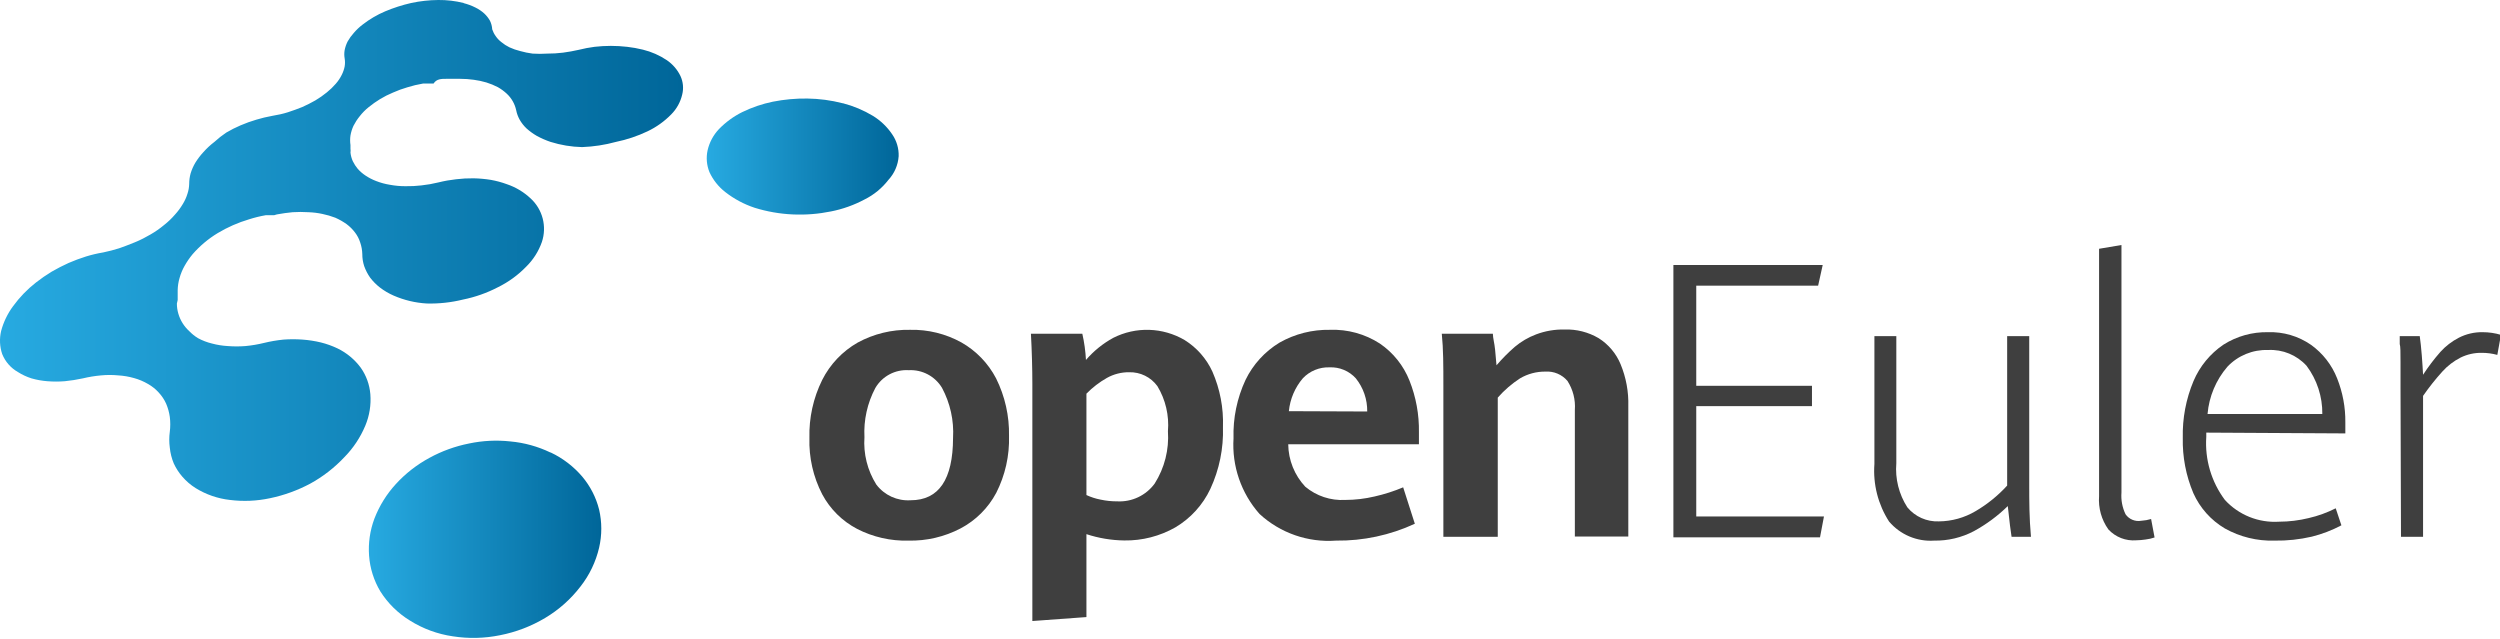
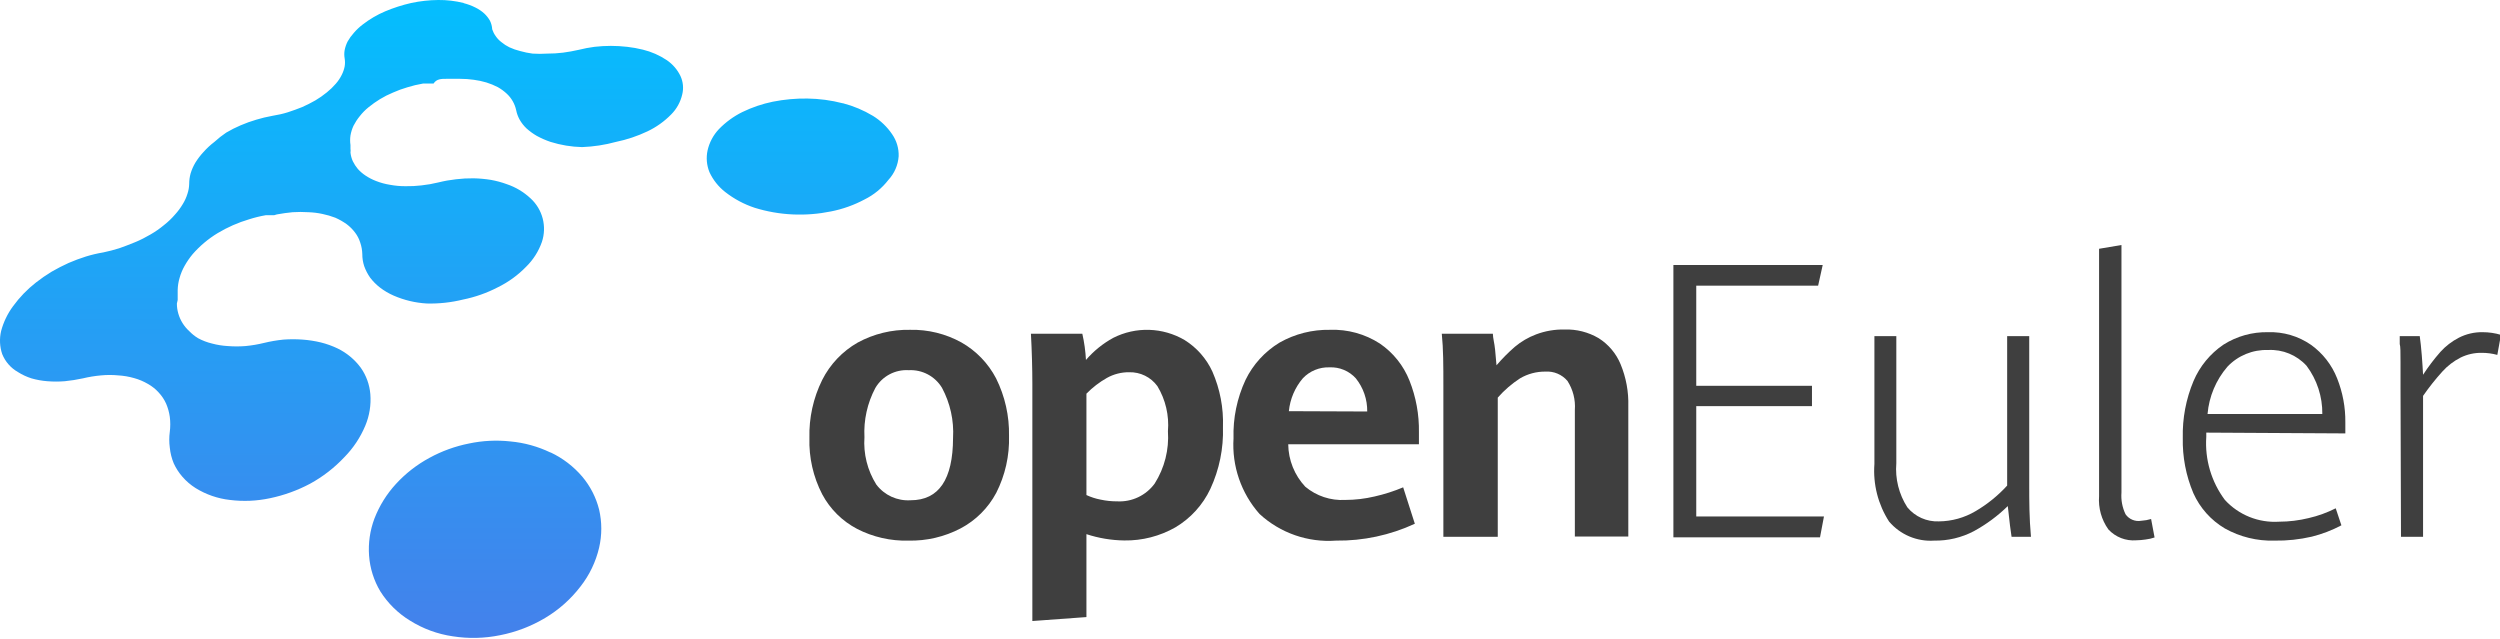
- <svg xmlns="http://www.w3.org/2000/svg" xmlns:xlink="http://www.w3.org/1999/xlink" viewBox="0 0 158.57 40.47">
-   <defs>
-     <style>.cls-1{fill:#3f3f3f;}.cls-2{fill:url(#New_Gradient_Swatch_1);}.cls-3{fill:url(#New_Gradient_Swatch_1-2);}.cls-4{fill:url(#New_Gradient_Swatch_1-3);}</style>
+ <svg xmlns="http://www.w3.org/2000/svg" xmlns:xlink="http://www.w3.org/1999/xlink" viewBox="0 0 158.57 40.47" version="1.1" id="svg39">
+   <defs id="defs11">
+     <linearGradient id="linearGradient1174" y1="15.83" x2="43.32" y2="15.83" gradientUnits="userSpaceOnUse">
+       <stop offset="0" stop-color="#27aae1" id="stop1170" style="stop-color:#04befe;stop-opacity:1" />
+       <stop offset="1" stop-color="#069" id="stop1172" style="stop-color:#4481eb;stop-opacity:1" />
+     </linearGradient>
+     <style id="style2">.cls-1{fill:#3f3f3f;}.cls-2{fill:url(#New_Gradient_Swatch_1);}.cls-3{fill:url(#New_Gradient_Swatch_1-2);}.cls-4{fill:url(#New_Gradient_Swatch_1-3);}</style>
    <linearGradient id="New_Gradient_Swatch_1" y1="15.83" x2="43.32" y2="15.83" gradientUnits="userSpaceOnUse">
-       <stop offset="0" stop-color="#27aae1" />
-       <stop offset="1" stop-color="#069" />
+       <stop offset="0" stop-color="#27aae1" id="stop4" />
+       <stop offset="1" stop-color="#069" id="stop6" />
    </linearGradient>
    <linearGradient id="New_Gradient_Swatch_1-2" x1="44.84" y1="9.91" x2="56.98" y2="9.91" xlink:href="#New_Gradient_Swatch_1" />
-     <linearGradient id="New_Gradient_Swatch_1-3" x1="23.39" y1="34.2" x2="38.11" y2="34.2" xlink:href="#New_Gradient_Swatch_1" />
+     <linearGradient id="New_Gradient_Swatch_1-3" x1="28.5" y1="-0" x2="28.5" y2="40.462" xlink:href="#linearGradient1174" gradientUnits="userSpaceOnUse" />
  </defs>
-   <g id="图层_2" data-name="图层 2">
-     <g id="Layer_1" data-name="Layer 1">
-       <path class="cls-1" d="M54.37,33.55a5.29,5.29,0,0,1-2.22-2.2,7.3,7.3,0,0,1-.81-3.57,7.84,7.84,0,0,1,.81-3.68,5.66,5.66,0,0,1,2.25-2.37,6.66,6.66,0,0,1,3.32-.81,6.43,6.43,0,0,1,3.26.8A5.6,5.6,0,0,1,63.18,24,7.84,7.84,0,0,1,64,27.65a7.49,7.49,0,0,1-.81,3.61,5.43,5.43,0,0,1-2.27,2.26,6.81,6.81,0,0,1-3.3.77A6.73,6.73,0,0,1,54.37,33.55Zm6.08-5.77a6,6,0,0,0-.7-3.18,2.32,2.32,0,0,0-2.11-1.12,2.29,2.29,0,0,0-2.12,1.13,6,6,0,0,0-.69,3.12,5,5,0,0,0,.75,3,2.52,2.52,0,0,0,2.18,1Q60.44,31.73,60.45,27.78Z" />
-       <path class="cls-1" d="M65.48,24.35q0-1.47-.09-3.18h3.26a9.92,9.92,0,0,1,.23,1.66,6.24,6.24,0,0,1,1.73-1.4,4.73,4.73,0,0,1,4.53.14,4.64,4.64,0,0,1,1.76,2,8.07,8.07,0,0,1,.67,3.52,8.67,8.67,0,0,1-.8,3.92,5.62,5.62,0,0,1-2.22,2.44,6.35,6.35,0,0,1-3.24.83,8,8,0,0,1-2.4-.4v5.26l-3.43.25Zm7.76,6.32a5.51,5.51,0,0,0,.84-3.32,4.76,4.76,0,0,0-.67-2.86,2.14,2.14,0,0,0-1.79-.88,2.84,2.84,0,0,0-1.41.36,5.8,5.8,0,0,0-1.3,1V31.4a3.81,3.81,0,0,0,.9.29,4.83,4.83,0,0,0,1.06.11A2.76,2.76,0,0,0,73.24,30.67Z" />
-       <path class="cls-1" d="M90,28.18H81.71a4,4,0,0,0,1.08,2.69,3.63,3.63,0,0,0,2.53.84,8.15,8.15,0,0,0,1.87-.22A10.74,10.74,0,0,0,89,30.91l.74,2.31a11.56,11.56,0,0,1-5,1.07,6.46,6.46,0,0,1-4.85-1.69,6.61,6.61,0,0,1-1.65-4.8A8.18,8.18,0,0,1,79,24.1a5.65,5.65,0,0,1,2.16-2.37,6.24,6.24,0,0,1,3.2-.81,5.45,5.45,0,0,1,3.16.87,5.13,5.13,0,0,1,1.88,2.35A8.48,8.48,0,0,1,90,27.42ZM86.72,26.1A3.29,3.29,0,0,0,86,24a2.12,2.12,0,0,0-1.67-.7,2.23,2.23,0,0,0-1.69.69,3.79,3.79,0,0,0-.89,2.09Z" />
-       <path class="cls-1" d="M91.55,24.43c0-1.2,0-2.29-.1-3.26h3.24c0,.26.1.59.14,1s.07.74.09,1A11.32,11.32,0,0,1,96.08,22a4.67,4.67,0,0,1,1.35-.79,4.84,4.84,0,0,1,1.81-.31,4,4,0,0,1,2.16.55,3.56,3.56,0,0,1,1.39,1.65,6.46,6.46,0,0,1,.49,2.67v8.26H99.89V26a3,3,0,0,0-.47-1.84,1.69,1.69,0,0,0-1.4-.59,3.11,3.11,0,0,0-1.61.43A6.86,6.86,0,0,0,95,25.22v8.83H91.55Z" />
-       <path class="cls-1" d="M106.14,16.81h9.47l-.29,1.31h-7.73v6.35h7.34v1.29h-7.34v7h8.1l-.25,1.32h-9.3Z" />
-       <path class="cls-1" d="M119.82,33.08a5.93,5.93,0,0,1-.93-3.65V21.32h1.39v8.06a4.48,4.48,0,0,0,.7,2.8,2.46,2.46,0,0,0,2,.89,4.64,4.64,0,0,0,2.33-.65,8.62,8.62,0,0,0,2-1.62V21.32h1.4v9.52c0,.89,0,2,.11,3.21h-1.23q-.08-.46-.24-1.95a9.78,9.78,0,0,1-2.15,1.59,5.21,5.21,0,0,1-2.52.6A3.45,3.45,0,0,1,119.82,33.08Z" />
-       <path class="cls-1" d="M133.73,33.58a3.22,3.22,0,0,1-.59-2.11V15.78l1.42-.24v15.7a2.7,2.7,0,0,0,.26,1.38,1,1,0,0,0,1,.41,2.7,2.7,0,0,0,.62-.11l.22,1.17a2.67,2.67,0,0,1-.57.13,4.4,4.4,0,0,1-.59.05A2.17,2.17,0,0,1,133.73,33.58Z" />
-       <path class="cls-1" d="M139.94,27.44v.27a6,6,0,0,0,1.18,4,4.29,4.29,0,0,0,3.44,1.38,8,8,0,0,0,1.88-.23,7.53,7.53,0,0,0,1.71-.62l.36,1.08a8.32,8.32,0,0,1-1.88.72,9.76,9.76,0,0,1-2.36.25,6.08,6.08,0,0,1-3.15-.77,4.94,4.94,0,0,1-2-2.24,8.52,8.52,0,0,1-.67-3.51,8.79,8.79,0,0,1,.68-3.6,5.29,5.29,0,0,1,1.9-2.31,5.09,5.09,0,0,1,2.83-.79,4.52,4.52,0,0,1,2.72.8A4.76,4.76,0,0,1,148.24,24a7.33,7.33,0,0,1,.52,2.79v.7Zm1.34-4.18a5.29,5.29,0,0,0-1.26,3h7.28a5,5,0,0,0-1-3.06,3.08,3.08,0,0,0-2.44-1A3.39,3.39,0,0,0,141.28,23.26Z" />
-       <path class="cls-1" d="M152.26,24.56c0-.48,0-1,0-1.6s0-1-.05-1.14l0-.5h1.27c.05.34.09.75.13,1.23s.06.88.08,1.22a12.61,12.61,0,0,1,1.1-1.45,4.11,4.11,0,0,1,1.17-.9,3.2,3.2,0,0,1,1.51-.35,4,4,0,0,1,1.16.17l-.23,1.27a3.7,3.7,0,0,0-1-.13,2.92,2.92,0,0,0-1.33.3,4,4,0,0,0-1.15.88,15.25,15.25,0,0,0-1.23,1.55v8.94h-1.4Z" />
-       <path class="cls-2" d="M29.41.19A6.4,6.4,0,0,0,27.8,0a8.55,8.55,0,0,0-1.72.19,9.93,9.93,0,0,0-1.65.53A6.41,6.41,0,0,0,23,1.56a3.58,3.58,0,0,0-.56.53,3,3,0,0,0-.39.54,2.12,2.12,0,0,0-.19.55,1.51,1.51,0,0,0,0,.52h0a1.51,1.51,0,0,1,0,.52,2.06,2.06,0,0,1-.19.54,2.53,2.53,0,0,1-.37.55,4.28,4.28,0,0,1-.57.55,5.87,5.87,0,0,1-.73.51,9.19,9.19,0,0,1-.83.42c-.3.12-.6.23-.91.33s-.64.17-1,.23h0a8.9,8.9,0,0,0-1,.24,8.72,8.72,0,0,0-1,.36,7.76,7.76,0,0,0-.91.46A6.19,6.19,0,0,0,13.6,9a4.89,4.89,0,0,0-.7.65,4.4,4.4,0,0,0-.51.67,3.13,3.13,0,0,0-.3.68,2.5,2.5,0,0,0-.09.66,2.09,2.09,0,0,1-.11.63,2.76,2.76,0,0,1-.3.66,4,4,0,0,1-.49.66,4.86,4.86,0,0,1-.69.66,6,6,0,0,1-.86.6c-.31.18-.63.35-1,.5s-.68.27-1,.38a10.05,10.05,0,0,1-1,.26h0a8.37,8.37,0,0,0-1.1.26,11.22,11.22,0,0,0-1.1.41,12,12,0,0,0-1.07.55,10,10,0,0,0-1,.69,7.52,7.52,0,0,0-1.45,1.5A4.64,4.64,0,0,0,.07,21a2.66,2.66,0,0,0,.07,1.46,2.3,2.3,0,0,0,1,1.14A3.68,3.68,0,0,0,2,24a5.08,5.08,0,0,0,1,.18,6.85,6.85,0,0,0,1.11,0A10,10,0,0,0,5.25,24l0,0a8,8,0,0,1,1.16-.19,5.72,5.72,0,0,1,1.09,0,4.63,4.63,0,0,1,1,.17,3.64,3.64,0,0,1,.88.37,2.7,2.7,0,0,1,.69.55,2.58,2.58,0,0,1,.47.71,3.29,3.29,0,0,1,.23.83,3.79,3.79,0,0,1,0,.95l0,0a3.73,3.73,0,0,0,0,1,3.48,3.48,0,0,0,.25,1,3.53,3.53,0,0,0,.55.85,3.71,3.71,0,0,0,.84.72,5.24,5.24,0,0,0,2.17.75,7.61,7.61,0,0,0,2.55-.11,9.57,9.57,0,0,0,2.54-.92A8.7,8.7,0,0,0,21.84,29a6.32,6.32,0,0,0,1.33-2,4.28,4.28,0,0,0,.32-2,3.39,3.39,0,0,0-.61-1.68,4,4,0,0,0-1.47-1.22,5.57,5.57,0,0,0-1.06-.38,7.2,7.2,0,0,0-1.16-.18,8.22,8.22,0,0,0-1.21,0,9,9,0,0,0-1.23.21l0,0a8.08,8.08,0,0,1-1.18.2,7,7,0,0,1-1.12,0,4.92,4.92,0,0,1-1-.16,3.65,3.65,0,0,1-.89-.34A2.77,2.77,0,0,1,12,21a2.4,2.4,0,0,1-.69-1.11,2.25,2.25,0,0,1-.09-.64,1.74,1.74,0,0,0,.05-.22,1.55,1.55,0,0,0,0-.21,1.65,1.65,0,0,0,0-.21,1.48,1.48,0,0,0,0-.21l0,0a2.94,2.94,0,0,1,.12-.77,3.4,3.4,0,0,1,.32-.77,4.9,4.9,0,0,1,.51-.74,6.74,6.74,0,0,1,1.58-1.33,8.64,8.64,0,0,1,2-.88,7.8,7.8,0,0,1,1.06-.26h0l.18,0,.17,0,.18,0,.17-.05c.33-.06.67-.11,1-.14a7.82,7.82,0,0,1,1,0,5,5,0,0,1,.89.11,5.21,5.21,0,0,1,.82.24,4.11,4.11,0,0,1,.72.41,2.66,2.66,0,0,1,.53.53,2.05,2.05,0,0,1,.33.64,2.42,2.42,0,0,1,.13.72l0,0a2.43,2.43,0,0,0,.12.77,3.07,3.07,0,0,0,.37.72,3.35,3.35,0,0,0,.62.63,4.17,4.17,0,0,0,.88.52,6.16,6.16,0,0,0,2.09.5A8.67,8.67,0,0,0,29.37,19a8.42,8.42,0,0,0,2.21-.78,6.44,6.44,0,0,0,1.79-1.3,4.09,4.09,0,0,0,1-1.57,2.62,2.62,0,0,0-.72-2.77,4.13,4.13,0,0,0-1.51-.9,6,6,0,0,0-1-.27,7.89,7.89,0,0,0-1.1-.1,8.35,8.35,0,0,0-1.11.06,8.47,8.47,0,0,0-1.12.2l0,0a8.15,8.15,0,0,1-1.08.19,7.31,7.31,0,0,1-1,.05,5.18,5.18,0,0,1-1-.09,4.23,4.23,0,0,1-.88-.24,3.4,3.4,0,0,1-.66-.34,2.57,2.57,0,0,1-.49-.42,2.42,2.42,0,0,1-.32-.49,1.8,1.8,0,0,1-.15-.55.73.73,0,0,0,0-.24.49.49,0,0,0,0-.12s0-.08,0-.12h0a2.08,2.08,0,0,1,0-.61,2.51,2.51,0,0,1,.19-.61,3.4,3.4,0,0,1,.39-.6,3.45,3.45,0,0,1,.57-.58,6.58,6.58,0,0,1,.72-.51,5.87,5.87,0,0,1,.83-.42,6.9,6.9,0,0,1,.9-.33,7.48,7.48,0,0,1,1-.24h0l.17,0,.17,0,.16,0,.17,0C27.69,5,28,5,28.3,5s.6,0,.89,0a6,6,0,0,1,.86.06,5.16,5.16,0,0,1,.8.17,4.44,4.44,0,0,1,.73.3,3,3,0,0,1,.56.41,2,2,0,0,1,.6,1.05h0a2.08,2.08,0,0,0,.22.6,2.42,2.42,0,0,0,.43.55,3.88,3.88,0,0,0,.66.48,5.41,5.41,0,0,0,.87.38,7.23,7.23,0,0,0,2,.33A9.45,9.45,0,0,0,39.07,9a8.79,8.79,0,0,0,2-.67,5.27,5.27,0,0,0,1.5-1.07A2.62,2.62,0,0,0,43.27,6a1.77,1.77,0,0,0-.11-1.18,2.57,2.57,0,0,0-.86-1,4.75,4.75,0,0,0-1.52-.67,7.87,7.87,0,0,0-1-.18,9,9,0,0,0-2.07,0,8.36,8.36,0,0,0-1,.19l0,0c-.33.08-.66.13-1,.18a7.89,7.89,0,0,1-1,.06,7.08,7.08,0,0,1-.93,0A5.56,5.56,0,0,1,33,3.24,3.74,3.74,0,0,1,32.31,3a2.49,2.49,0,0,1-.51-.33,1.6,1.6,0,0,1-.36-.38,1.59,1.59,0,0,1-.22-.43,1.44,1.44,0,0,0-.14-.54,1.92,1.92,0,0,0-.36-.46,2.39,2.39,0,0,0-.56-.38,3.66,3.66,0,0,0-.75-.28" />
-       <path class="cls-3" d="M53.45,6.55a9.44,9.44,0,0,0-2.24-.3,10.5,10.5,0,0,0-2.19.2,8.2,8.2,0,0,0-1.94.66A5.39,5.39,0,0,0,45.6,8.19a2.89,2.89,0,0,0-.72,1.35A2.35,2.35,0,0,0,45,10.92a3.42,3.42,0,0,0,1,1.26,6.18,6.18,0,0,0,1.87,1,9.58,9.58,0,0,0,2.4.42,9.86,9.86,0,0,0,2.44-.19,7.67,7.67,0,0,0,2.13-.76,4.36,4.36,0,0,0,1.51-1.24A2.46,2.46,0,0,0,57,9.91a2.31,2.31,0,0,0-.41-1.39,4,4,0,0,0-1.22-1.17,7.2,7.2,0,0,0-1.9-.8" />
-       <path class="cls-4" d="M34.91,28.7A7.42,7.42,0,0,0,32.38,28a8.32,8.32,0,0,0-2.63.13,8.8,8.8,0,0,0-2.51.91,8.11,8.11,0,0,0-2.13,1.66,6.92,6.92,0,0,0-1.36,2.19,5.53,5.53,0,0,0-.34,2.36,5.13,5.13,0,0,0,.72,2.27A5.79,5.79,0,0,0,26,39.36a7,7,0,0,0,2.72,1,8.42,8.42,0,0,0,3-.07,8.91,8.91,0,0,0,2.85-1.09,7.94,7.94,0,0,0,2.25-2A6.31,6.31,0,0,0,38,34.74a5.34,5.34,0,0,0,0-2.42,5.21,5.21,0,0,0-1.07-2.09,6,6,0,0,0-2-1.53" />
-     </g>
-   </g>
+   <path class="cls-1" d="m 54.37,33.55 a 5.29,5.29 0 0 1 -2.22,-2.2 7.3,7.3 0 0 1 -0.81,-3.57 7.84,7.84 0 0 1 0.81,-3.68 5.66,5.66 0 0 1 2.25,-2.37 6.66,6.66 0 0 1 3.32,-0.81 6.43,6.43 0 0 1 3.26,0.8 5.6,5.6 0 0 1 2.2,2.28 7.84,7.84 0 0 1 0.82,3.65 7.49,7.49 0 0 1 -0.81,3.61 5.43,5.43 0 0 1 -2.27,2.26 6.81,6.81 0 0 1 -3.3,0.77 6.73,6.73 0 0 1 -3.25,-0.74 z m 6.08,-5.77 a 6,6 0 0 0 -0.7,-3.18 2.32,2.32 0 0 0 -2.11,-1.12 2.29,2.29 0 0 0 -2.12,1.13 6,6 0 0 0 -0.69,3.12 5,5 0 0 0 0.75,3 2.52,2.52 0 0 0 2.18,1 q 2.68,0 2.69,-3.95 z" id="path13" />
+   <path class="cls-1" d="m 65.48,24.35 q 0,-1.47 -0.09,-3.18 h 3.26 a 9.92,9.92 0 0 1 0.23,1.66 6.24,6.24 0 0 1 1.73,-1.4 4.73,4.73 0 0 1 4.53,0.14 4.64,4.64 0 0 1 1.76,2 8.07,8.07 0 0 1 0.67,3.52 8.67,8.67 0 0 1 -0.8,3.92 5.62,5.62 0 0 1 -2.22,2.44 6.35,6.35 0 0 1 -3.24,0.83 8,8 0 0 1 -2.4,-0.4 v 5.26 l -3.43,0.25 z m 7.76,6.32 a 5.51,5.51 0 0 0 0.84,-3.32 4.76,4.76 0 0 0 -0.67,-2.86 2.14,2.14 0 0 0 -1.79,-0.88 2.84,2.84 0 0 0 -1.41,0.36 5.8,5.8 0 0 0 -1.3,1 v 6.43 a 3.81,3.81 0 0 0 0.9,0.29 4.83,4.83 0 0 0 1.06,0.11 2.76,2.76 0 0 0 2.37,-1.13 z" id="path15" />
+   <path class="cls-1" d="m 90,28.18 h -8.29 a 4,4 0 0 0 1.08,2.69 3.63,3.63 0 0 0 2.53,0.84 8.15,8.15 0 0 0 1.87,-0.22 10.74,10.74 0 0 0 1.81,-0.58 l 0.74,2.31 a 11.56,11.56 0 0 1 -5,1.07 6.46,6.46 0 0 1 -4.85,-1.69 6.61,6.61 0 0 1 -1.65,-4.8 8.18,8.18 0 0 1 0.76,-3.7 5.65,5.65 0 0 1 2.16,-2.37 6.24,6.24 0 0 1 3.2,-0.81 5.45,5.45 0 0 1 3.16,0.87 5.13,5.13 0 0 1 1.88,2.35 8.48,8.48 0 0 1 0.6,3.28 z M 86.72,26.1 A 3.29,3.29 0 0 0 86,24 a 2.12,2.12 0 0 0 -1.67,-0.7 2.23,2.23 0 0 0 -1.69,0.69 3.79,3.79 0 0 0 -0.89,2.09 z" id="path17" />
+   <path class="cls-1" d="m 91.55,24.43 c 0,-1.2 0,-2.29 -0.1,-3.26 h 3.24 c 0,0.26 0.1,0.59 0.14,1 0.04,0.41 0.07,0.74 0.09,1 a 11.32,11.32 0 0 1 1.16,-1.17 4.67,4.67 0 0 1 1.35,-0.79 4.84,4.84 0 0 1 1.81,-0.31 4,4 0 0 1 2.16,0.55 3.56,3.56 0 0 1 1.39,1.65 6.46,6.46 0 0 1 0.49,2.67 v 8.26 H 99.89 V 26 A 3,3 0 0 0 99.42,24.16 1.69,1.69 0 0 0 98.02,23.57 3.11,3.11 0 0 0 96.41,24 6.86,6.86 0 0 0 95,25.22 v 8.83 h -3.45 z" id="path19" />
+   <path class="cls-1" d="m 106.14,16.81 h 9.47 l -0.29,1.31 h -7.73 v 6.35 h 7.34 v 1.29 h -7.34 v 7 h 8.1 l -0.25,1.32 h -9.3 z" id="path21" />
+   <path class="cls-1" d="m 119.82,33.08 a 5.93,5.93 0 0 1 -0.93,-3.65 v -8.11 h 1.39 v 8.06 a 4.48,4.48 0 0 0 0.7,2.8 2.46,2.46 0 0 0 2,0.89 4.64,4.64 0 0 0 2.33,-0.65 8.62,8.62 0 0 0 2,-1.62 v -9.48 h 1.4 v 9.52 c 0,0.89 0,2 0.11,3.21 h -1.23 q -0.08,-0.46 -0.24,-1.95 a 9.78,9.78 0 0 1 -2.15,1.59 5.21,5.21 0 0 1 -2.52,0.6 3.45,3.45 0 0 1 -2.86,-1.21 z" id="path23" />
+   <path class="cls-1" d="m 133.73,33.58 a 3.22,3.22 0 0 1 -0.59,-2.11 V 15.78 l 1.42,-0.24 v 15.7 a 2.7,2.7 0 0 0 0.26,1.38 1,1 0 0 0 1,0.41 2.7,2.7 0 0 0 0.62,-0.11 l 0.22,1.17 a 2.67,2.67 0 0 1 -0.57,0.13 4.4,4.4 0 0 1 -0.59,0.05 2.17,2.17 0 0 1 -1.77,-0.69 z" id="path25" />
+   <path class="cls-1" d="m 139.94,27.44 v 0.27 a 6,6 0 0 0 1.18,4 4.29,4.29 0 0 0 3.44,1.38 8,8 0 0 0 1.88,-0.23 7.53,7.53 0 0 0 1.71,-0.62 l 0.36,1.08 a 8.32,8.32 0 0 1 -1.88,0.72 9.76,9.76 0 0 1 -2.36,0.25 6.08,6.08 0 0 1 -3.15,-0.77 4.94,4.94 0 0 1 -2,-2.24 8.52,8.52 0 0 1 -0.67,-3.51 8.79,8.79 0 0 1 0.68,-3.6 5.29,5.29 0 0 1 1.9,-2.31 5.09,5.09 0 0 1 2.83,-0.79 4.52,4.52 0 0 1 2.72,0.8 4.76,4.76 0 0 1 1.66,2.13 7.33,7.33 0 0 1 0.52,2.79 v 0.7 z m 1.34,-4.18 a 5.29,5.29 0 0 0 -1.26,3 h 7.28 a 5,5 0 0 0 -1,-3.06 3.08,3.08 0 0 0 -2.44,-1 3.39,3.39 0 0 0 -2.58,1.06 z" id="path27" />
+   <path class="cls-1" d="m 152.26,24.56 c 0,-0.48 0,-1 0,-1.6 0,-0.6 0,-1 -0.05,-1.14 v -0.5 h 1.27 c 0.05,0.34 0.09,0.75 0.13,1.23 0.04,0.48 0.06,0.88 0.08,1.22 a 12.61,12.61 0 0 1 1.1,-1.45 4.11,4.11 0 0 1 1.17,-0.9 3.2,3.2 0 0 1 1.51,-0.35 4,4 0 0 1 1.16,0.17 l -0.23,1.27 a 3.7,3.7 0 0 0 -1,-0.13 2.92,2.92 0 0 0 -1.33,0.3 4,4 0 0 0 -1.15,0.88 15.25,15.25 0 0 0 -1.23,1.55 v 8.94 h -1.4 z" id="path29" />
+   <path id="path35" style="fill:url(#New_Gradient_Swatch_1-3)" class="cls-4" d="m 34.91,28.7 a 7.42,7.42 0 0 0 -2.53,-0.7 8.32,8.32 0 0 0 -2.63,0.13 8.8,8.8 0 0 0 -2.51,0.91 8.11,8.11 0 0 0 -2.13,1.66 6.92,6.92 0 0 0 -1.36,2.19 5.53,5.53 0 0 0 -0.34,2.36 5.13,5.13 0 0 0 0.72,2.27 5.79,5.79 0 0 0 1.87,1.84 7,7 0 0 0 2.72,1 8.42,8.42 0 0 0 3,-0.07 8.91,8.91 0 0 0 2.85,-1.09 7.94,7.94 0 0 0 2.25,-2 6.31,6.31 0 0 0 1.18,-2.46 5.34,5.34 0 0 0 0,-2.42 5.21,5.21 0 0 0 -1.07,-2.09 6,6 0 0 0 -2,-1.53 M 53.45,6.55 a 9.44,9.44 0 0 0 -2.24,-0.3 10.5,10.5 0 0 0 -2.19,0.2 8.2,8.2 0 0 0 -1.94,0.66 5.39,5.39 0 0 0 -1.48,1.08 2.89,2.89 0 0 0 -0.72,1.35 2.35,2.35 0 0 0 0.12,1.38 3.42,3.42 0 0 0 1,1.26 6.18,6.18 0 0 0 1.87,1 9.58,9.58 0 0 0 2.4,0.42 9.86,9.86 0 0 0 2.44,-0.19 7.67,7.67 0 0 0 2.13,-0.76 4.36,4.36 0 0 0 1.51,-1.24 A 2.46,2.46 0 0 0 57,9.91 2.31,2.31 0 0 0 56.59,8.52 4,4 0 0 0 55.37,7.35 7.2,7.2 0 0 0 53.47,6.55 M 29.41,0.19 A 6.4,6.4 0 0 0 27.8,0 8.55,8.55 0 0 0 26.08,0.19 9.93,9.93 0 0 0 24.43,0.72 6.41,6.41 0 0 0 23,1.56 a 3.58,3.58 0 0 0 -0.56,0.53 3,3 0 0 0 -0.39,0.54 2.12,2.12 0 0 0 -0.19,0.55 1.51,1.51 0 0 0 0,0.52 v 0 a 1.51,1.51 0 0 1 0,0.52 A 2.06,2.06 0 0 1 21.67,4.76 2.53,2.53 0 0 1 21.3,5.31 4.28,4.28 0 0 1 20.73,5.86 5.87,5.87 0 0 1 20,6.37 9.19,9.19 0 0 1 19.17,6.79 c -0.3,0.12 -0.6,0.23 -0.91,0.33 -0.31,0.1 -0.64,0.17 -1,0.23 v 0 a 8.9,8.9 0 0 0 -1,0.24 8.72,8.72 0 0 0 -1,0.36 A 7.76,7.76 0 0 0 14.35,8.41 6.19,6.19 0 0 0 13.6,9 4.89,4.89 0 0 0 12.9,9.65 4.4,4.4 0 0 0 12.39,10.32 3.13,3.13 0 0 0 12.09,11 2.5,2.5 0 0 0 12,11.66 a 2.09,2.09 0 0 1 -0.11,0.63 2.76,2.76 0 0 1 -0.3,0.66 4,4 0 0 1 -0.49,0.66 4.86,4.86 0 0 1 -0.69,0.66 6,6 0 0 1 -0.86,0.6 c -0.31,0.18 -0.63,0.35 -1,0.5 -0.37,0.15 -0.68,0.27 -1,0.38 a 10.05,10.05 0 0 1 -1,0.26 v 0 a 8.37,8.37 0 0 0 -1.1,0.26 11.22,11.22 0 0 0 -1.1,0.41 12,12 0 0 0 -1.07,0.55 10,10 0 0 0 -1,0.69 7.52,7.52 0 0 0 -1.45,1.5 4.64,4.64 0 0 0 -0.76,1.58 2.66,2.66 0 0 0 0.07,1.46 2.3,2.3 0 0 0 1,1.14 3.68,3.68 0 0 0 0.86,0.4 5.08,5.08 0 0 0 1,0.18 6.85,6.85 0 0 0 1.11,0 A 10,10 0 0 0 5.25,24 v 0 a 8,8 0 0 1 1.16,-0.19 5.72,5.72 0 0 1 1.09,0 4.63,4.63 0 0 1 1,0.17 3.64,3.64 0 0 1 0.88,0.37 2.7,2.7 0 0 1 0.69,0.55 2.58,2.58 0 0 1 0.47,0.71 3.29,3.29 0 0 1 0.23,0.83 3.79,3.79 0 0 1 0,0.95 v 0 a 3.73,3.73 0 0 0 0,1 3.48,3.48 0 0 0 0.25,1 3.53,3.53 0 0 0 0.55,0.85 3.71,3.71 0 0 0 0.84,0.72 5.24,5.24 0 0 0 2.17,0.75 7.61,7.61 0 0 0 2.55,-0.11 9.57,9.57 0 0 0 2.54,-0.92 8.7,8.7 0 0 0 2.17,-1.68 6.32,6.32 0 0 0 1.33,-2 4.28,4.28 0 0 0 0.32,-2 3.39,3.39 0 0 0 -0.61,-1.68 4,4 0 0 0 -1.47,-1.22 5.57,5.57 0 0 0 -1.06,-0.38 7.2,7.2 0 0 0 -1.16,-0.18 8.22,8.22 0 0 0 -1.21,0 9,9 0 0 0 -1.23,0.21 v 0 a 8.08,8.08 0 0 1 -1.18,0.2 7,7 0 0 1 -1.12,0 4.92,4.92 0 0 1 -1,-0.16 A 3.65,3.65 0 0 1 12.56,21.45 2.77,2.77 0 0 1 12,21 a 2.4,2.4 0 0 1 -0.69,-1.11 2.25,2.25 0 0 1 -0.09,-0.64 1.74,1.74 0 0 0 0.05,-0.22 1.55,1.55 0 0 0 0,-0.21 1.65,1.65 0 0 0 0,-0.21 1.48,1.48 0 0 0 0,-0.21 v 0 a 2.94,2.94 0 0 1 0.12,-0.77 3.4,3.4 0 0 1 0.32,-0.77 4.9,4.9 0 0 1 0.51,-0.74 6.74,6.74 0 0 1 1.58,-1.33 8.64,8.64 0 0 1 2,-0.88 7.8,7.8 0 0 1 1.06,-0.26 v 0 h 0.18 0.17 0.18 l 0.17,-0.05 c 0.33,-0.06 0.67,-0.11 1,-0.14 a 7.82,7.82 0 0 1 1,0 5,5 0 0 1 0.89,0.11 5.21,5.21 0 0 1 0.82,0.24 4.11,4.11 0 0 1 0.72,0.41 2.66,2.66 0 0 1 0.53,0.53 2.05,2.05 0 0 1 0.33,0.64 2.42,2.42 0 0 1 0.13,0.72 v 0 a 2.43,2.43 0 0 0 0.12,0.77 3.07,3.07 0 0 0 0.37,0.72 3.35,3.35 0 0 0 0.62,0.63 4.17,4.17 0 0 0 0.88,0.52 6.16,6.16 0 0 0 2.09,0.5 8.67,8.67 0 0 0 2.31,-0.25 8.42,8.42 0 0 0 2.21,-0.78 6.44,6.44 0 0 0 1.79,-1.3 4.09,4.09 0 0 0 1,-1.57 2.62,2.62 0 0 0 -0.72,-2.77 4.13,4.13 0 0 0 -1.51,-0.9 6,6 0 0 0 -1,-0.27 7.89,7.89 0 0 0 -1.1,-0.1 8.35,8.35 0 0 0 -1.11,0.06 8.47,8.47 0 0 0 -1.12,0.2 v 0 a 8.15,8.15 0 0 1 -1.08,0.19 7.31,7.31 0 0 1 -1,0.05 5.18,5.18 0 0 1 -1,-0.09 4.23,4.23 0 0 1 -0.88,-0.24 3.4,3.4 0 0 1 -0.66,-0.34 2.57,2.57 0 0 1 -0.49,-0.42 2.42,2.42 0 0 1 -0.32,-0.49 1.8,1.8 0 0 1 -0.15,-0.55 0.73,0.73 0 0 0 0,-0.24 0.49,0.49 0 0 0 0,-0.12 c 0,0 0,-0.08 0,-0.12 v 0 a 2.08,2.08 0 0 1 0,-0.61 2.51,2.51 0 0 1 0.19,-0.61 3.4,3.4 0 0 1 0.39,-0.6 3.45,3.45 0 0 1 0.57,-0.58 6.58,6.58 0 0 1 0.72,-0.51 5.87,5.87 0 0 1 0.83,-0.42 6.9,6.9 0 0 1 0.9,-0.33 7.48,7.48 0 0 1 1,-0.24 v 0 H 27 27.17 27.33 27.5 C 27.69,5 28,5 28.3,5 c 0.3,0 0.6,0 0.89,0 a 6,6 0 0 1 0.86,0.06 5.16,5.16 0 0 1 0.8,0.17 4.44,4.44 0 0 1 0.73,0.3 3,3 0 0 1 0.56,0.41 2,2 0 0 1 0.6,1.05 v 0 a 2.08,2.08 0 0 0 0.22,0.6 2.42,2.42 0 0 0 0.43,0.55 3.88,3.88 0 0 0 0.66,0.48 5.41,5.41 0 0 0 0.87,0.38 7.23,7.23 0 0 0 2,0.33 9.45,9.45 0 0 0 2.15,-0.33 8.79,8.79 0 0 0 2,-0.67 5.27,5.27 0 0 0 1.5,-1.07 2.62,2.62 0 0 0 0.7,-1.26 1.77,1.77 0 0 0 -0.11,-1.18 2.57,2.57 0 0 0 -0.86,-1 4.75,4.75 0 0 0 -1.52,-0.67 7.87,7.87 0 0 0 -1,-0.18 9,9 0 0 0 -2.07,0 8.36,8.36 0 0 0 -1,0.19 v 0 c -0.33,0.08 -0.66,0.13 -1,0.18 a 7.89,7.89 0 0 1 -1,0.06 7.08,7.08 0 0 1 -0.93,0 A 5.56,5.56 0 0 1 33,3.24 3.74,3.74 0 0 1 32.31,3 2.49,2.49 0 0 1 31.8,2.67 1.6,1.6 0 0 1 31.44,2.29 1.59,1.59 0 0 1 31.22,1.86 1.44,1.44 0 0 0 31.08,1.32 1.92,1.92 0 0 0 30.72,0.86 2.39,2.39 0 0 0 30.16,0.48 3.66,3.66 0 0 0 29.41,0.2" />
</svg>
